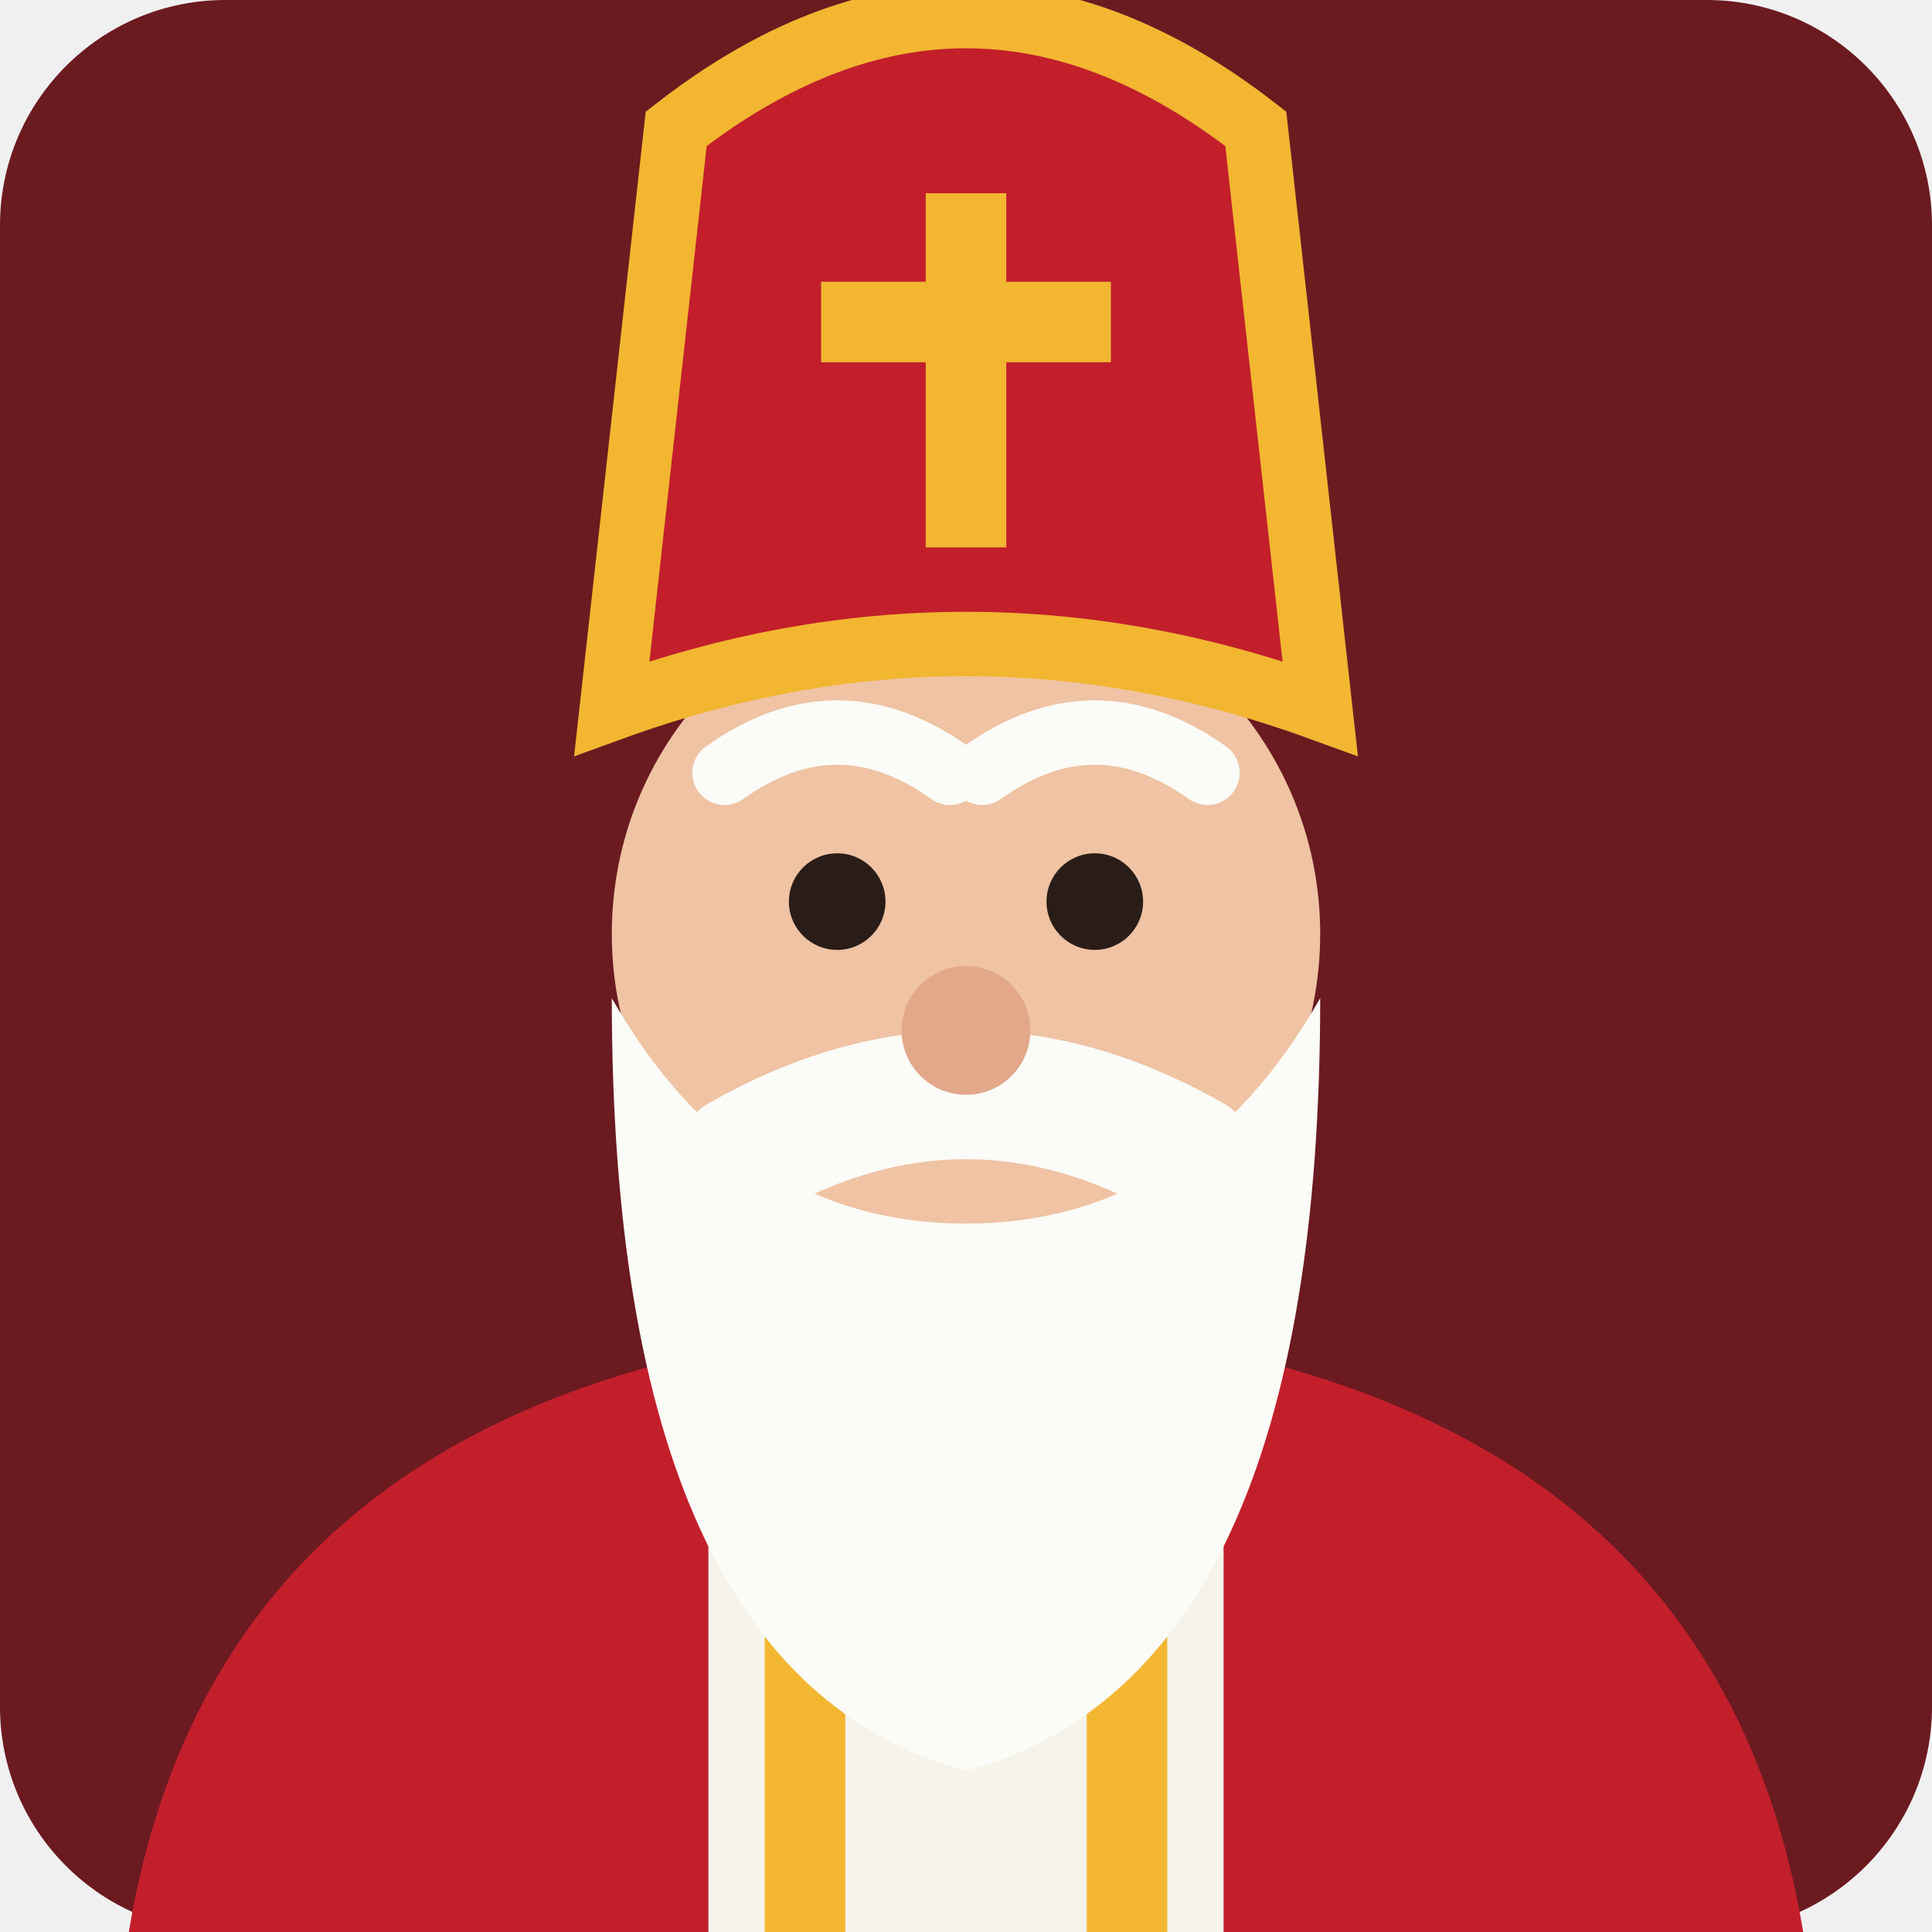
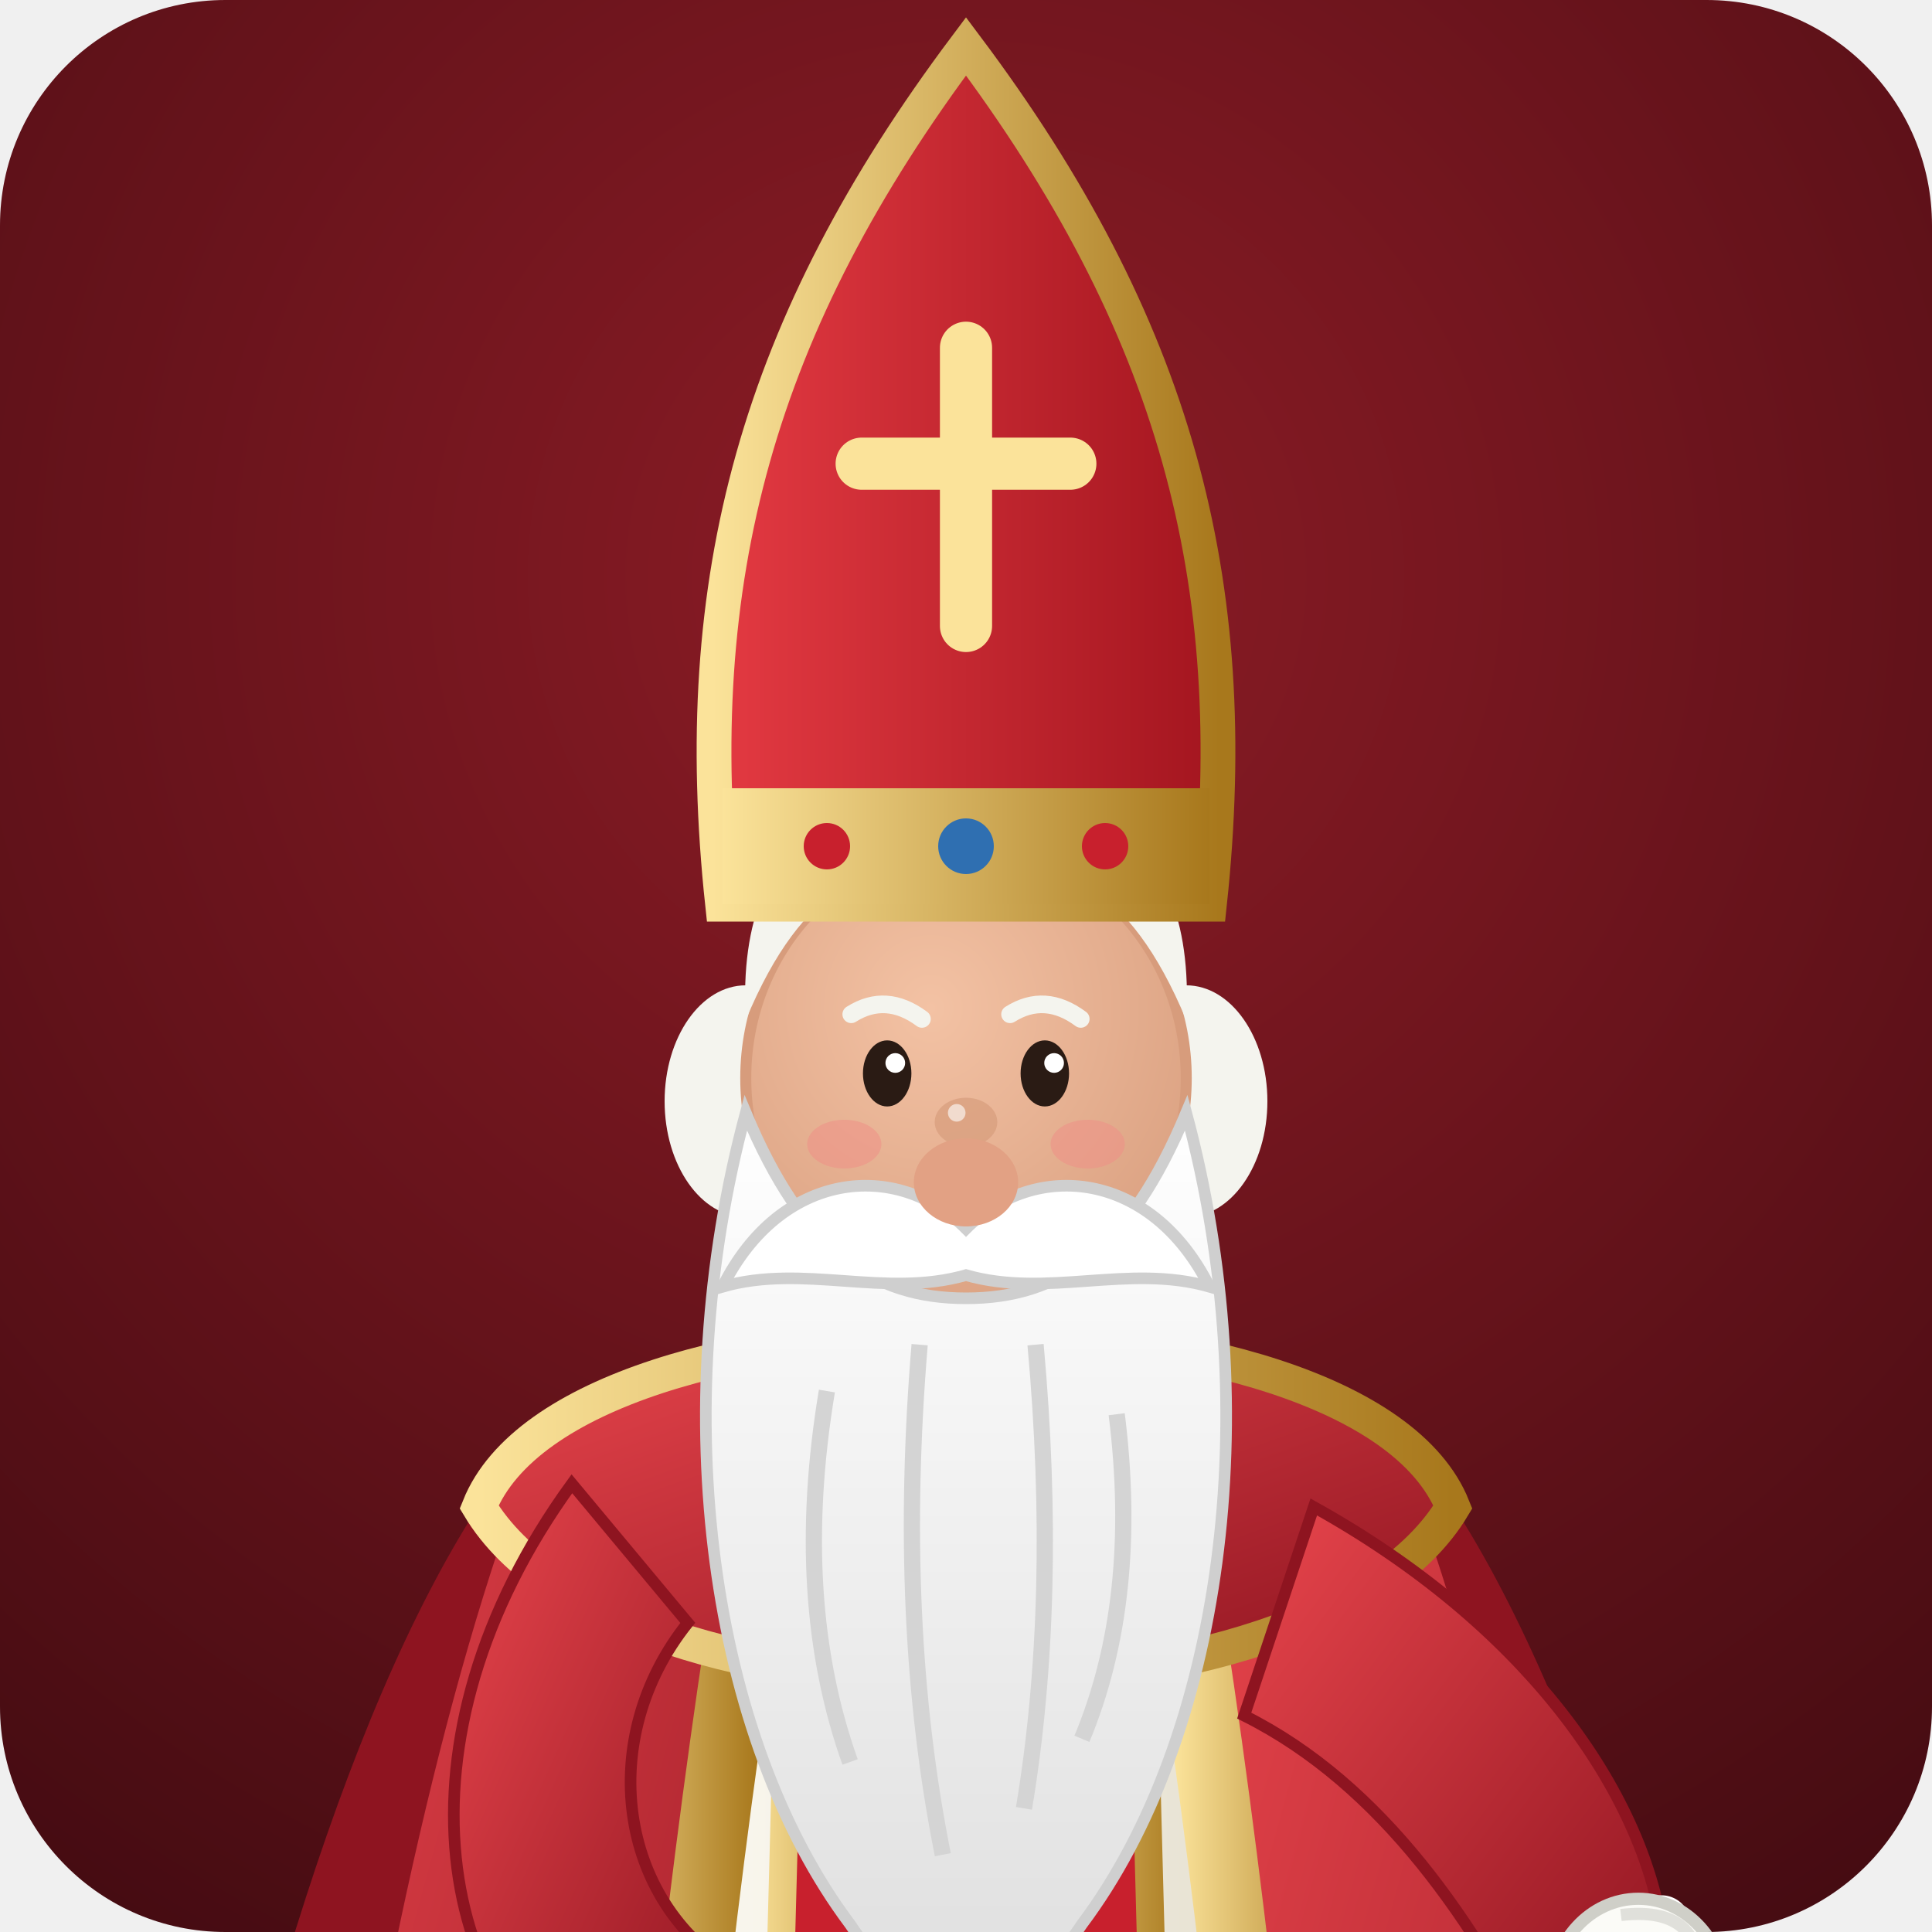
<svg xmlns="http://www.w3.org/2000/svg" viewBox="0 0 120 120">
-   <rect width="120" height="120" rx="14" fill="#6b1a20" />
-   <path d="M8 120 q6 -36 52 -38 q46 2 52 38z" fill="#c21f2b" />
-   <path d="M44 84 h32 v36 h-32z" fill="#f6f3ea" />
-   <path d="M50 84 v36 M70 84 v36" stroke="#f2b631" stroke-width="5" />
-   <circle cx="60" cy="58" r="22" fill="#efc3a3" />
-   <path d="M38 62 Q38 104 60 110 Q82 104 82 62 Q74 76 60 76 Q46 76 38 62Z" fill="#fbfbf7" />
-   <path d="M46 72 q14 -8 28 0" stroke="#fbfbf7" stroke-width="8" fill="none" stroke-linecap="round" />
-   <circle cx="52" cy="56" r="3" fill="#2a1d18" />
-   <circle cx="68" cy="56" r="3" fill="#2a1d18" />
-   <path d="M45 48 q7 -5 14 0 M61 48 q7 -5 14 0" stroke="#fbfbf7" stroke-width="4" fill="none" stroke-linecap="round" />
-   <circle cx="60" cy="64" r="4" fill="#e3a88a" />
-   <path d="M38 44 L42 8 Q60 -6 78 8 L82 44 Q60 36 38 44Z" fill="#c21f2b" stroke="#f2b631" stroke-width="4" />
-   <path d="M60 12 v22 M51 20 h18" stroke="#f2b631" stroke-width="5" />
+   <defs>
+     <clipPath id="clip">
+       <rect width="120" height="120" rx="14" />
+     </clipPath>
+     <radialGradient id="bg" cx="0.5" cy="0.3" r="0.9">
+       <stop offset="0" stop-color="#8e1c26" />
+       <stop offset="1" stop-color="#3e0a10" />
+     </radialGradient>
+   </defs>
+   <g clip-path="url(#clip)">
+     <rect width="120" height="120" fill="url(#bg)" />
+     <g transform="translate(60 216) scale(0.72)">
+       <defs>
+         <linearGradient id="pSCape" x1="0" y1="0" x2="1" y2="1">
+           <stop offset="0" stop-color="#e8454c" />
+           <stop offset="1" stop-color="#8e1420" />
+         </linearGradient>
+         <linearGradient id="pSGold" x1="0" y1="0" x2="1" y2="0">
+           <stop offset="0" stop-color="#fbe39a" />
+           <stop offset="1" stop-color="#a8781c" />
+         </linearGradient>
+         <linearGradient id="pSAlb" x1="0" y1="0" x2="1" y2="0">
+           <stop offset="0" stop-color="#fffdf6" />
+           <stop offset="1" stop-color="#e2dccb" />
+         </linearGradient>
+         <linearGradient id="pSBeard" x1="0" y1="0" x2="0" y2="1">
+           <stop offset="0" stop-color="#ffffff" />
+           <stop offset="1" stop-color="#dcdcdc" />
+         </linearGradient>
+         <linearGradient id="pSMitre" x1="0" y1="0" x2="1" y2="0">
+           <stop offset="0" stop-color="#e43a42" />
+           <stop offset="1" stop-color="#a3151f" />
+         </linearGradient>
+       </defs>
+       <path d="M-36 -178 C-62 -150 -76 -60 -80 0 L80 0 C76 -60 62 -150 36 -178 Z" fill="#8e1420" />
+       <path d="M-14 -226 L-20 -176 L-12 -176 L-6 -224Z M14 -226 L20 -176 L12 -176 L6 -224Z" fill="#8e1420" stroke="#e3b23c" stroke-width="1.2" />
+       <path d="M-26 -160 L-36 0 L36 0 L26 -160Z" fill="url(#pSAlb)" stroke="#cfc7b2" stroke-width="1.2" />
+       <path d="M-14 -120 L-20 -2 M8 -110 L12 -2 M-2 -60 L-3 -2" stroke="#d6cfba" stroke-width="1.5" fill="none" />
+       <path d="M-15 -168 L-19 -18 L-5 -18 L-3 -168Z" fill="#c8202d" stroke="url(#pSGold)" stroke-width="2.4" />
+       <path d="M-11 -46 v12 M-16 -40 h10 M-10 -96 v10 M-14 -91 h8" stroke="#e3b23c" stroke-width="2" />
+       <path d="M-19 -18 l2 8 M-14 -18 l1 8 M-9 -18 l0 8 M-5 -18 l-1 8" stroke="#e3b23c" stroke-width="1.6" />
+       <path d="M3 -168 L5 -18 L19 -18 L15 -168Z" fill="#c8202d" stroke="url(#pSGold)" stroke-width="2.4" />
+       <path d="M11 -46 v12 M6 -40 h10 M10 -96 v10 M6 -91 h8" stroke="#e3b23c" stroke-width="2" />
+       <path d="M5 -18 l2 8 M10 -18 l1 8 M15 -18 l0 8 M19 -18 l-1 8" stroke="#e3b23c" stroke-width="1.6" />
+       <path d="M-36 -178 C-52 -140 -60 -70 -66 -2 L-34 -2 C-30 -60 -26 -120 -18 -168Z" fill="url(#pSCape)" />
+       <path d="M-18 -168 C-26 -120 -30 -60 -34 -2" stroke="url(#pSGold)" stroke-width="6" fill="none" />
+       <path d="M36 -178 C52 -140 60 -70 66 -2 L34 -2 C30 -60 26 -120 18 -168Z" fill="url(#pSCape)" />
+       <path d="M18 -168 C26 -120 30 -60 34 -2" stroke="url(#pSGold)" stroke-width="6" fill="none" />
+       <path d="M-66 -2 H-34 M34 -2 H66" stroke="#e3b23c" stroke-width="5" />
+       <path d="M-50 -120 C-48 -90 -52 -50 -56 -10 M48 -110 C50 -80 54 -40 58 -8" stroke="#8e1420" stroke-width="2" fill="none" opacity=".6" />
+       <path d="M-42 -170 C-30 -150 30 -150 42 -170 C34 -190 -34 -190 -42 -170Z" fill="url(#pSCape)" stroke="url(#pSGold)" stroke-width="3" />
+       <circle cx="0" cy="-157" r="5" fill="#e3b23c" stroke="#a8781c" stroke-width="1.5" />
+       <circle cx="0" cy="-157" r="2" fill="#c8202d" />
+       <path d="M-34 -172 C-50 -150 -46 -126 -30 -118 L-20 -130 C-30 -136 -32 -150 -24 -160Z" fill="url(#pSCape)" stroke="#8e1420" stroke-width="1" />
+       <path d="M-30 -118 L-20 -130" stroke="#fff" stroke-width="5" stroke-linecap="round" />
+       <ellipse cx="-18" cy="-125" rx="7" ry="7.7" fill="#fbfbf7" stroke="#cfcfc8" stroke-width="0.98" />
+       <path d="M-19.4 -131.3 q6.3 -0.7 6.3 4.9" stroke="#cfcfc8" stroke-width="0.98" fill="none" opacity=".6" />
+       <circle cx="-12" cy="-121" r="2.2" fill="#e3b23c" stroke="#c8202d" stroke-width="1" />
+       <path d="M30 -170 C48 -160 58 -146 60 -134 L50 -122 C44 -134 36 -146 24 -152Z" fill="url(#pSCape)" stroke="#8e1420" stroke-width="1" />
+       <path d="M50 -122 L60 -134" stroke="#fff" stroke-width="5" stroke-linecap="round" />
+       <ellipse cx="58" cy="-128" rx="7.5" ry="8.2" fill="#fbfbf7" stroke="#cfcfc8" stroke-width="1.05" />
+       <path d="M56.5 -134.8 q6.8 -0.8 6.8 5.2" stroke="#cfcfc8" stroke-width="1.05" fill="none" opacity=".6" />
+       <ellipse cx="-19" cy="-205" rx="7" ry="10" fill="#f4f4ee" />
+       <ellipse cx="19" cy="-205" rx="7" ry="10" fill="#f4f4ee" />
+       <defs>
+         <radialGradient id="pSFSk" cx="0.42" cy="0.35" r="0.8">
+           <stop offset="0" stop-color="#f3c2a4" />
+           <stop offset="1" stop-color="#d79c7c" />
+         </radialGradient>
+       </defs>
+       <ellipse cx="0" cy="-207" rx="19" ry="20.1" fill="url(#pSFSk)" stroke="#d79c7c" stroke-width="0.95" />
+       <ellipse cx="-6.8" cy="-207.4" rx="2.09" ry="2.85" fill="#2a1b14" />
+       <circle cx="-6.1" cy="-208.3" r="0.85" fill="#fff" />
+       <path d="M-9.9 -212.5 q3.0 -1.9 6.1 0.4" stroke="#f4f4ee" stroke-width="1.52" fill="none" stroke-linecap="round" />
+       <ellipse cx="6.8" cy="-207.4" rx="2.09" ry="2.85" fill="#2a1b14" />
+       <circle cx="7.6" cy="-208.3" r="0.85" fill="#fff" />
+       <path d="M3.8 -212.5 q3.0 -1.9 6.1 0.4" stroke="#f4f4ee" stroke-width="1.52" fill="none" stroke-linecap="round" />
+       <ellipse cx="-10.5" cy="-201.3" rx="3.2" ry="2.1" fill="#ee8f86" opacity=".55" />
+       <ellipse cx="10.5" cy="-201.3" rx="3.2" ry="2.1" fill="#ee8f86" opacity=".55" />
+       <ellipse cx="0" cy="-203.2" rx="2.7" ry="2.1" fill="#d79c7c" opacity=".7" />
+       <circle cx="-0.8" cy="-204.0" r="0.76" fill="#fff" opacity=".6" />
+       <path d="M-19 -204 C-26 -178 -22 -150 -10 -134 C-6 -128 -2 -126 0 -120 C2 -126 6 -128 10 -134 C22 -150 26 -178 19 -204 C14 -192 8 -188 0 -188 C-8 -188 -14 -192 -19 -204Z" fill="url(#pSBeard)" stroke="#cfcfcf" stroke-width="1" />
+       <path d="M-12 -180 q-3 18 2 32 M-4 -184 q-2 24 2 44 M6 -184 q2 22 -1 40 M13 -178 q2 16 -3 28" stroke="#d4d4d4" stroke-width="1.4" fill="none" />
+       <path d="M0 -194 C-6 -200 -16 -199 -21 -189 C-14 -191 -7 -188 0 -190 C7 -188 14 -191 21 -189 C16 -199 6 -200 0 -194Z" fill="#fff" stroke="#cfcfcf" stroke-width="1" />
+       <ellipse cx="0" cy="-198" rx="4.5" ry="3.8" fill="#e2a184" />
+       <g>
+         <path d="M-19 -212 C-20 -230 -8 -232 0 -230 C8 -232 20 -230 19 -212 C14 -224 8 -226 0 -226 C-8 -226 -14 -224 -19 -212Z" fill="#f4f4ee" />
+       </g>
+       <g>
+         <path d="M-21 -222 C-24 -250 -18 -272 0 -296 C18 -272 24 -250 21 -222Z" fill="url(#pSMitre)" stroke="url(#pSGold)" stroke-width="3" />
+         <path d="M-21 -232 H21 V-222 H-21Z" fill="url(#pSGold)" />
+         <path d="M0 -232 V-292" stroke="url(#pSGold)" stroke-width="4" />
+         <path d="M0 -270 V-246 M-9 -260 H9" stroke="#fbe39a" stroke-width="4.5" stroke-linecap="round" />
+         <circle cx="-12" cy="-227" r="2" fill="#c8202d" />
+         <circle cx="12" cy="-227" r="2" fill="#c8202d" />
+         <circle cx="0" cy="-227" r="2.4" fill="#2f6fb1" />
+       </g>
+     </g>
+   </g>
</svg>
